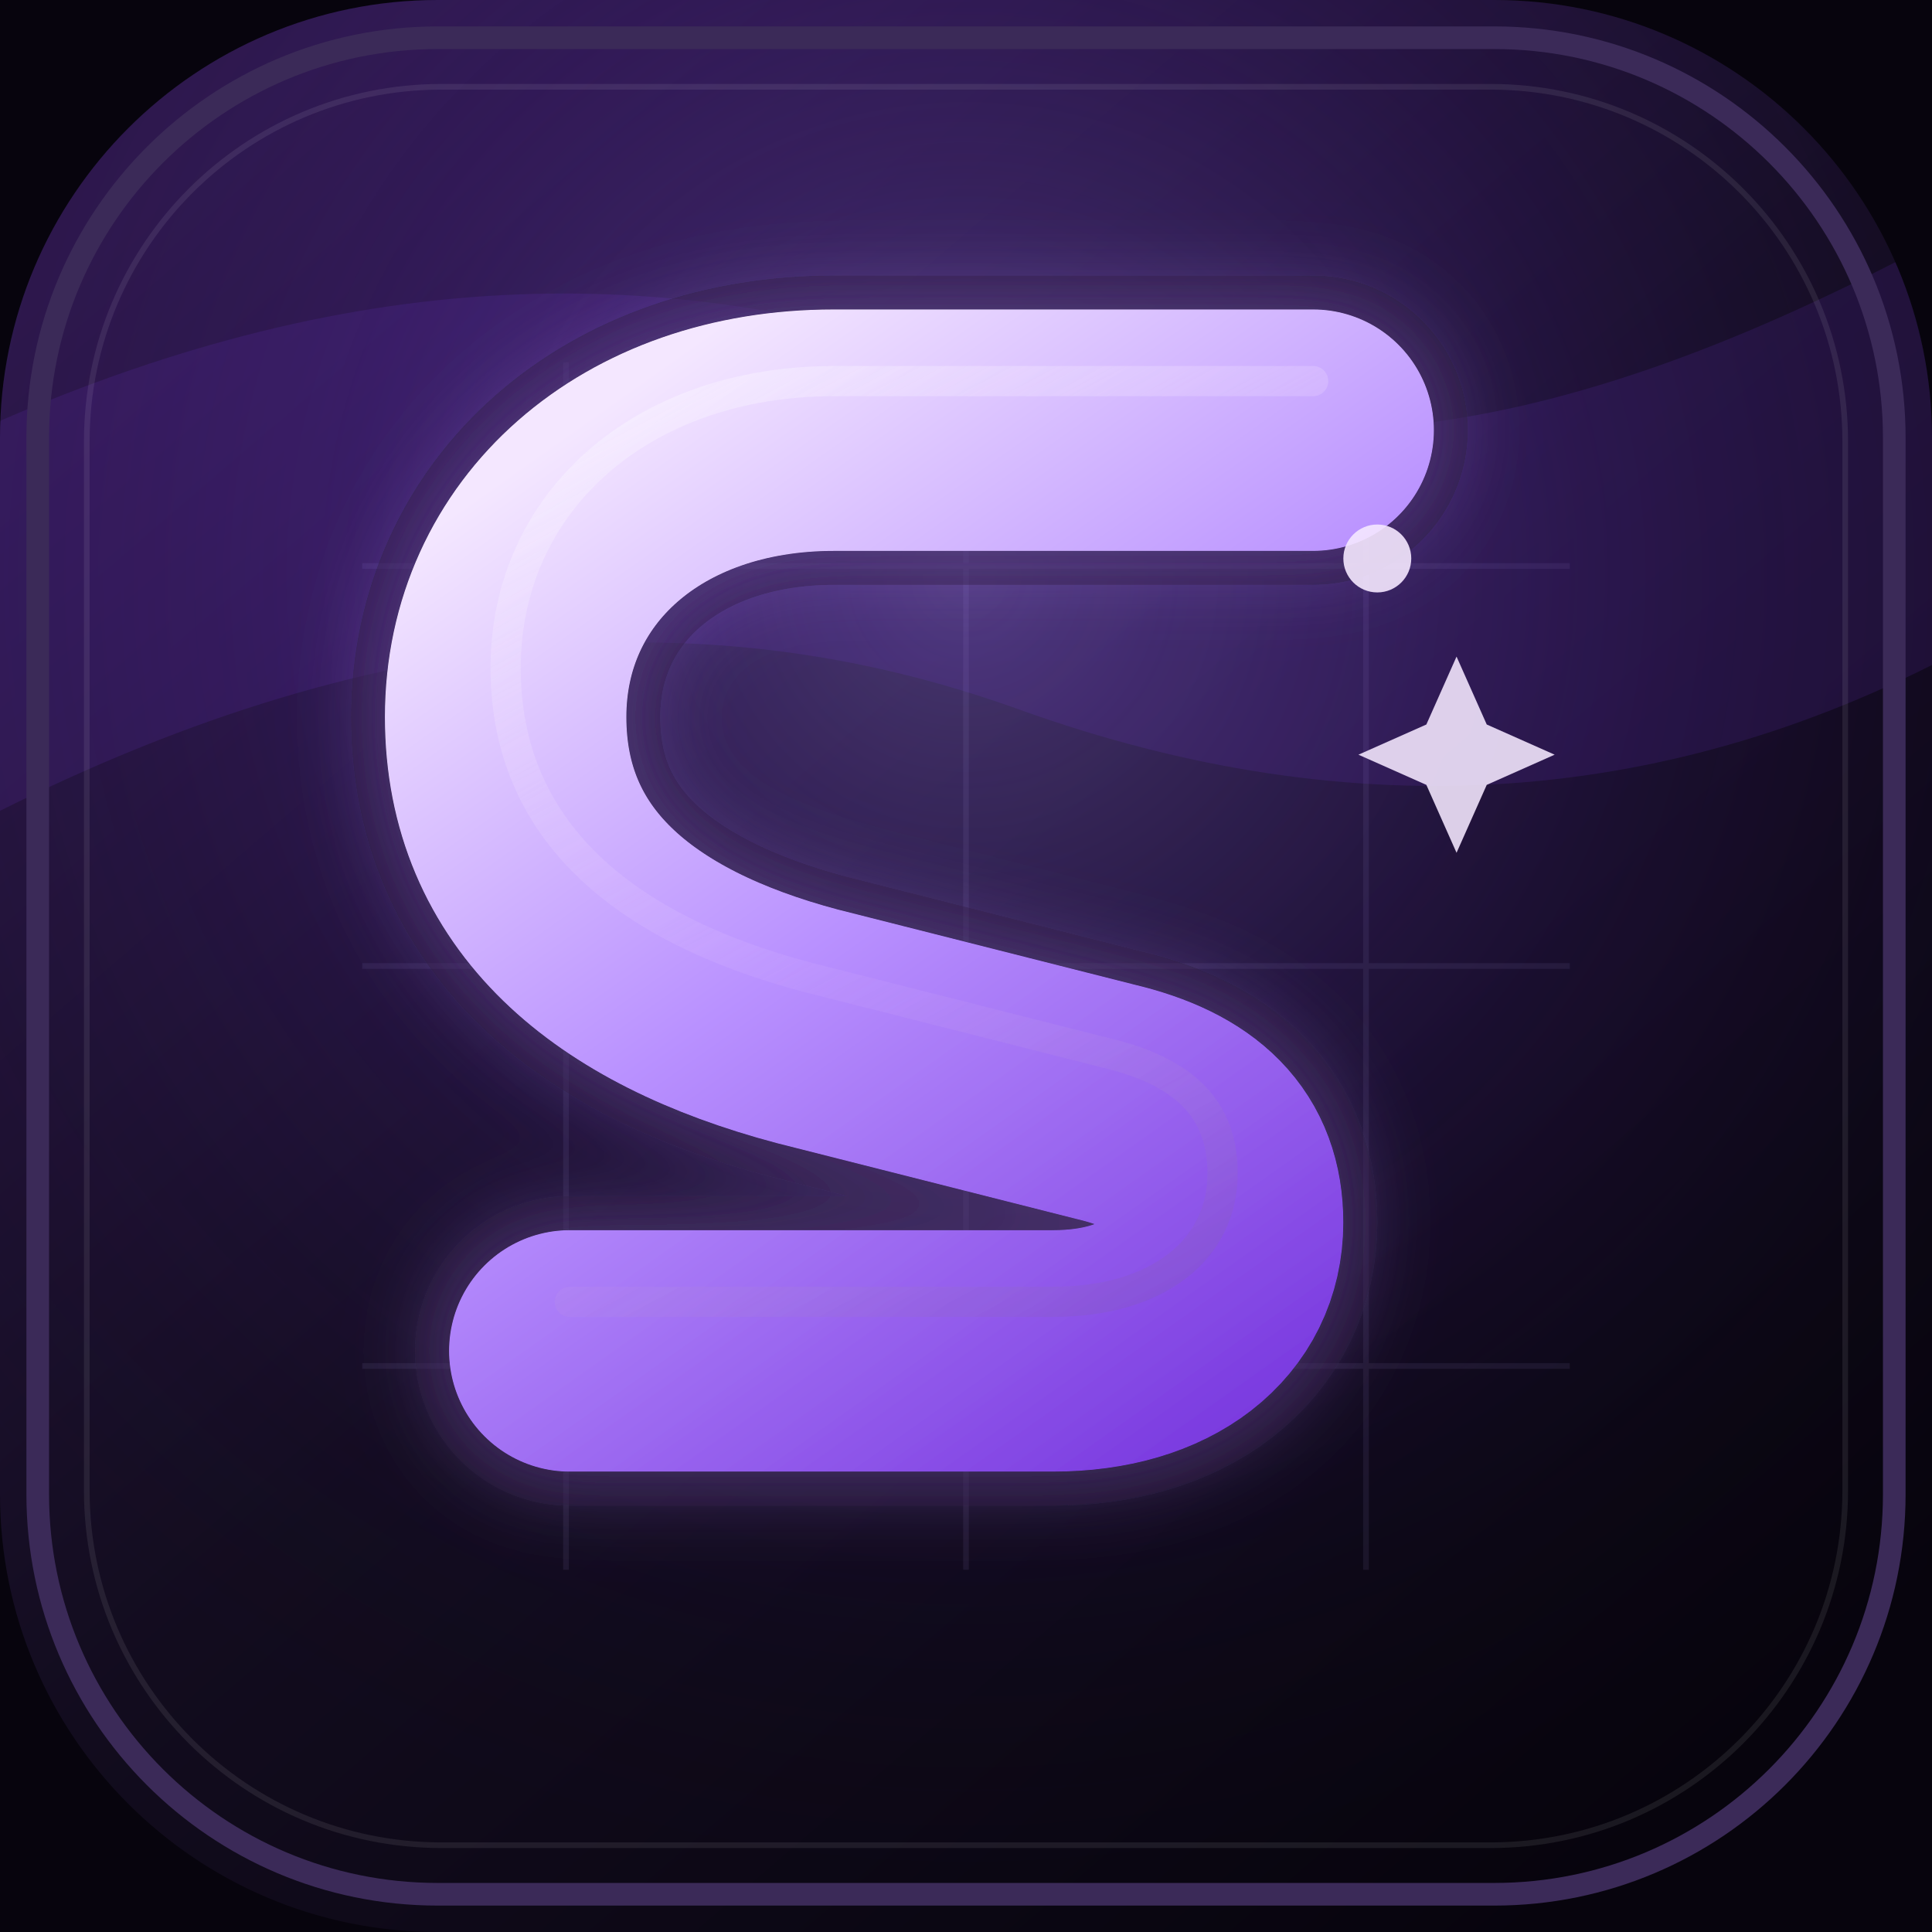
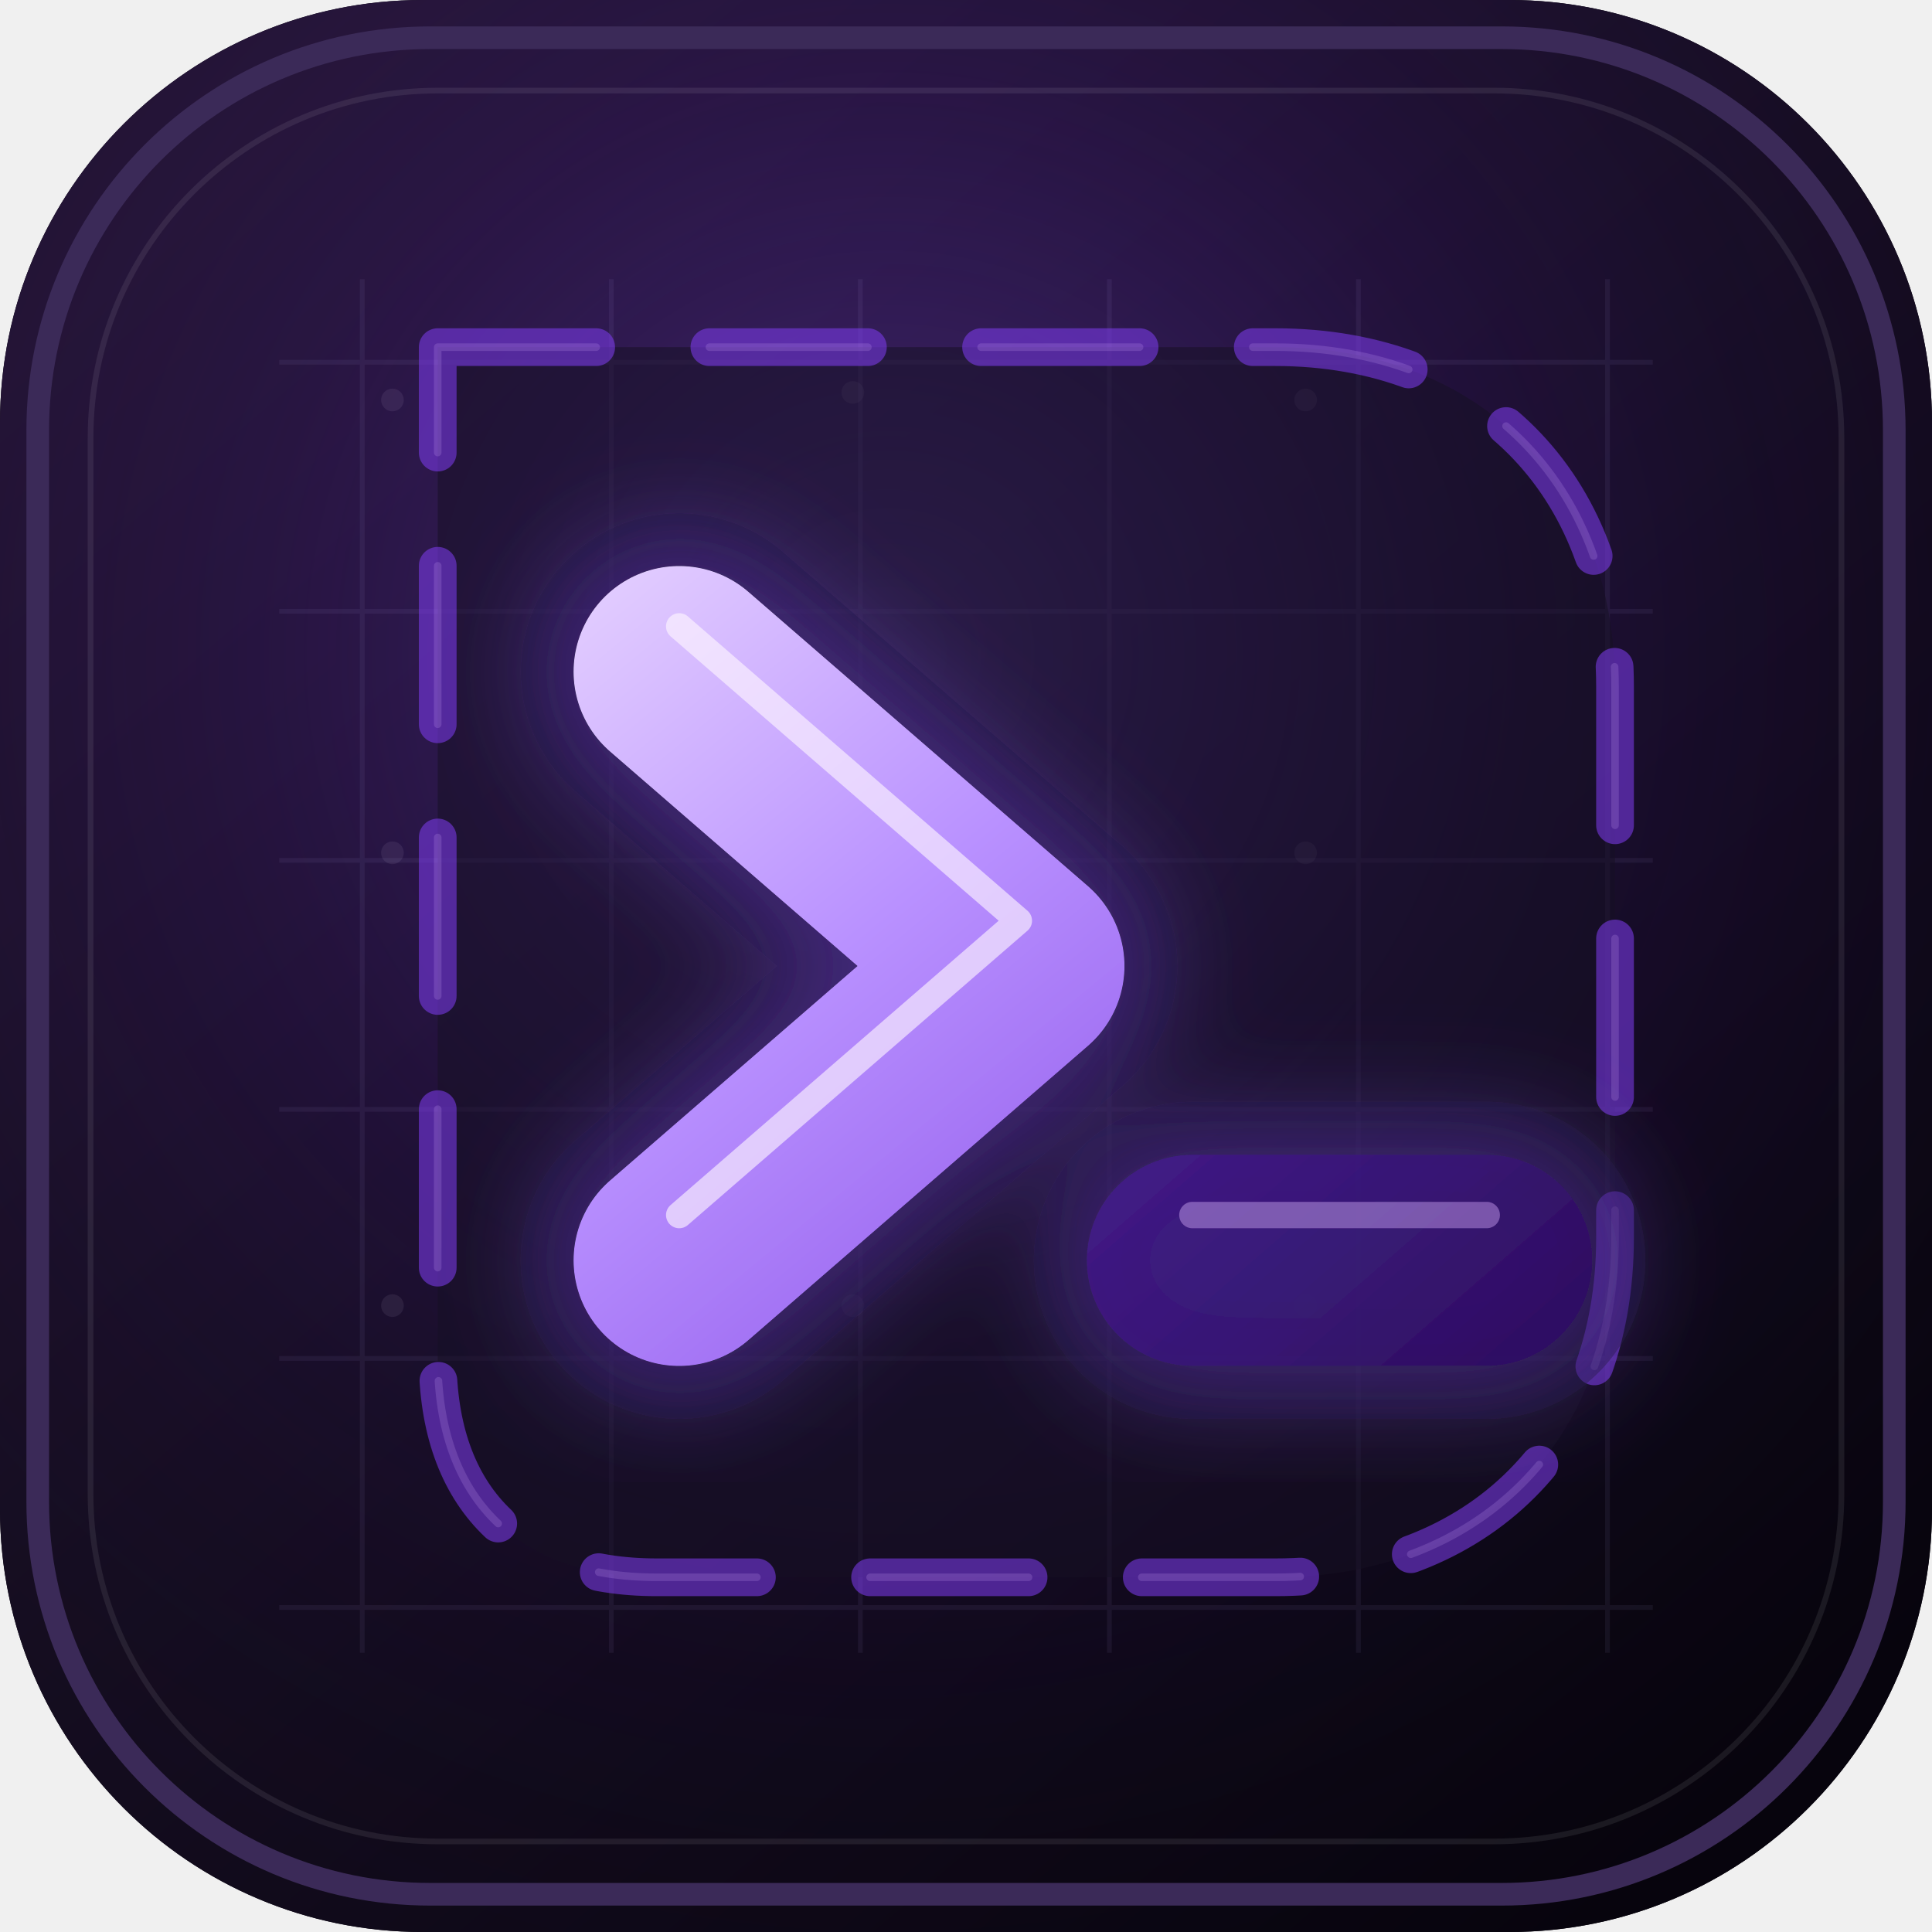
- <svg xmlns="http://www.w3.org/2000/svg" viewBox="0 0 512 512" width="512" height="512" role="img" aria-label="santi020k Theme logo">
+ <svg xmlns="http://www.w3.org/2000/svg" viewBox="0 0 512 512" width="512" height="512" role="img" aria-label="santi020k Theme terminal mark">
  <defs>
-     <linearGradient id="bg" x1="64" y1="32" x2="448" y2="480" gradientUnits="userSpaceOnUse">
-       <stop offset="0" stop-color="#2b1748" />
-       <stop offset="0.5" stop-color="#120c1e" />
+     <linearGradient id="bg" x1="68" y1="34" x2="454" y2="486" gradientUnits="userSpaceOnUse">
+       <stop offset="0" stop-color="#21142f" />
+       <stop offset="0.52" stop-color="#130c1e" />
      <stop offset="1" stop-color="#07040d" />
    </linearGradient>
-     <radialGradient id="halo" cx="50%" cy="30%" r="70%">
-       <stop offset="0" stop-color="#a78bfa" stop-opacity="0.34" />
-       <stop offset="0.48" stop-color="#7c3aed" stop-opacity="0.12" />
+     <radialGradient id="glow" cx="46%" cy="34%" r="72%">
+       <stop offset="0" stop-color="#8b5cf6" stop-opacity="0.36" />
+       <stop offset="0.45" stop-color="#6d28d9" stop-opacity="0.13" />
      <stop offset="1" stop-color="#07040d" stop-opacity="0" />
    </radialGradient>
-     <linearGradient id="mark" x1="154" y1="112" x2="358" y2="400" gradientUnits="userSpaceOnUse">
-       <stop offset="0" stop-color="#f4e7ff" />
+     <linearGradient id="terminal" x1="136" y1="104" x2="392" y2="414" gradientUnits="userSpaceOnUse">
+       <stop offset="0" stop-color="#f5e8ff" />
      <stop offset="0.42" stop-color="#b991ff" />
      <stop offset="1" stop-color="#6d28d9" />
    </linearGradient>
-     <linearGradient id="edge" x1="171" y1="96" x2="341" y2="416" gradientUnits="userSpaceOnUse">
-       <stop offset="0" stop-color="#ffffff" stop-opacity="0.68" />
-       <stop offset="0.5" stop-color="#d8b4fe" stop-opacity="0.18" />
-       <stop offset="1" stop-color="#4c1d95" stop-opacity="0.62" />
+     <linearGradient id="terminal-shadow" x1="122" y1="116" x2="360" y2="390" gradientUnits="userSpaceOnUse">
+       <stop offset="0" stop-color="#7c3aed" stop-opacity="0.84" />
+       <stop offset="1" stop-color="#2e1065" stop-opacity="0.92" />
    </linearGradient>
-     <filter id="shadow" x="-40%" y="-40%" width="180%" height="180%" color-interpolation-filters="sRGB">
-       <feDropShadow dx="0" dy="18" stdDeviation="18" flood-color="#000000" flood-opacity="0.58" />
-       <feDropShadow dx="0" dy="0" stdDeviation="10" flood-color="#9f7aea" flood-opacity="0.34" />
+     <filter id="soft-shadow" x="-35%" y="-35%" width="170%" height="170%" color-interpolation-filters="sRGB">
+       <feDropShadow dx="0" dy="20" stdDeviation="20" flood-color="#000000" flood-opacity="0.54" />
+       <feDropShadow dx="0" dy="0" stdDeviation="13" flood-color="#8b5cf6" flood-opacity="0.42" />
    </filter>
    <clipPath id="round">
-       <rect width="512" height="512" rx="116" />
+       <rect width="512" height="512" rx="112" />
    </clipPath>
  </defs>
-   <rect width="512" height="512" fill="#07040d" />
+   <rect width="512" height="512" rx="112" fill="#07040d" />
  <g clip-path="url(#round)">
    <rect width="512" height="512" fill="url(#bg)" />
-     <rect width="512" height="512" fill="url(#halo)" />
-     <path d="M96 150h320M96 256h320M96 362h320M150 96v320M256 96v320M362 96v320" stroke="#c4b5fd" stroke-width="1.5" opacity="0.08" />
-     <path d="M-10 116C86 72 172 66 262 98c78 28 149 22 260-39v112c-79 43-163 49-252 17C184 157 93 166-10 220Z" fill="#7c3aed" opacity="0.12" />
+     <rect width="512" height="512" fill="url(#glow)" />
+     <path d="M74 96h364M74 162h364M74 228h364M74 294h364M74 360h364M74 426h364M96 74v364M162 74v364M228 74v364M294 74v364M360 74v364M426 74v364" stroke="#c4b5fd" stroke-width="1.25" opacity="0.07" />
+     <g fill="#f5e8ff" opacity="0.075">
+       <circle cx="104" cy="106" r="3" />
+       <circle cx="226" cy="104" r="3" />
+       <circle cx="346" cy="106" r="3" />
+       <circle cx="104" cy="226" r="3" />
+       <circle cx="226" cy="226" r="3" />
+       <circle cx="346" cy="226" r="3" />
+       <circle cx="104" cy="346" r="3" />
+       <circle cx="226" cy="346" r="3" />
+       <circle cx="346" cy="346" r="3" />
+     </g>
+     <path d="M116 92h222c54 0 90 36 90 90v146c0 54-36 90-90 90H174c-37 0-58-21-58-58Z" fill="#160f22" opacity="0.52" />
+     <path d="M116 92h222c54 0 90 36 90 90v146c0 54-36 90-90 90H174c-37 0-58-21-58-58Z" fill="none" stroke="#7c3aed" stroke-width="10" stroke-linecap="round" stroke-linejoin="round" stroke-dasharray="42 30" opacity="0.56" />
+     <path d="M116 92h222c54 0 90 36 90 90v146c0 54-36 90-90 90H174c-37 0-58-21-58-58Z" fill="none" stroke="#d8b4fe" stroke-width="2" stroke-linecap="round" stroke-linejoin="round" stroke-dasharray="42 30" opacity="0.18" />
  </g>
-   <rect x="10" y="10" width="492" height="492" rx="106" fill="none" stroke="#3b2a58" stroke-width="6" />
-   <rect x="23" y="23" width="466" height="466" rx="94" fill="none" stroke="#ffffff" stroke-width="1.5" opacity="0.08" />
-   <g filter="url(#shadow)">
-     <path d="M348 114H221c-51 0-87 32-87 76 0 43 31 69 80 82l79 20c21 5 31 15 31 32 0 20-17 34-45 34H151" fill="none" stroke="#120c1e" stroke-width="82" stroke-linecap="round" stroke-linejoin="round" opacity="0.44" />
-     <path d="M348 114H221c-51 0-87 32-87 76 0 43 31 69 80 82l79 20c21 5 31 15 31 32 0 20-17 34-45 34H151" fill="none" stroke="url(#mark)" stroke-width="64" stroke-linecap="round" stroke-linejoin="round" />
-     <path d="M348 114H221c-51 0-87 32-87 76 0 43 31 69 80 82l79 20c21 5 31 15 31 32 0 20-17 34-45 34H151" fill="none" stroke="url(#edge)" stroke-width="8" stroke-linecap="round" stroke-linejoin="round" opacity="0.74" transform="translate(0 -13)" />
-   </g>
-   <g fill="#f5e8ff">
-     <circle cx="365" cy="148" r="9" opacity="0.9" />
-     <path d="M386 174l8 18 18 8-18 8-8 18-8-18-18-8 18-8Z" opacity="0.88" />
+   <rect x="10" y="10" width="492" height="492" rx="104" fill="none" stroke="#3b2a58" stroke-width="6" />
+   <rect x="24" y="24" width="464" height="464" rx="92" fill="none" stroke="#ffffff" stroke-width="1.5" opacity="0.08" />
+   <g filter="url(#soft-shadow)">
+     <path d="M180 178l90 78-90 78" fill="none" stroke="#0d0716" stroke-width="84" stroke-linecap="round" stroke-linejoin="round" opacity="0.44" />
+     <path d="M316 334h78" fill="none" stroke="#0d0716" stroke-width="84" stroke-linecap="round" opacity="0.44" />
+     <path d="M180 178l90 78-90 78" fill="none" stroke="url(#terminal)" stroke-width="56" stroke-linecap="round" stroke-linejoin="round" />
+     <path d="M316 334h78" fill="none" stroke="url(#terminal-shadow)" stroke-width="56" stroke-linecap="round" />
+     <path d="M180 178l90 78-90 78" fill="none" stroke="#fff7ff" stroke-width="7" stroke-linecap="round" stroke-linejoin="round" opacity="0.62" transform="translate(0 -12)" />
+     <path d="M316 334h78" fill="none" stroke="#d8b4fe" stroke-width="7" stroke-linecap="round" opacity="0.42" transform="translate(0 -12)" />
  </g>
</svg>
